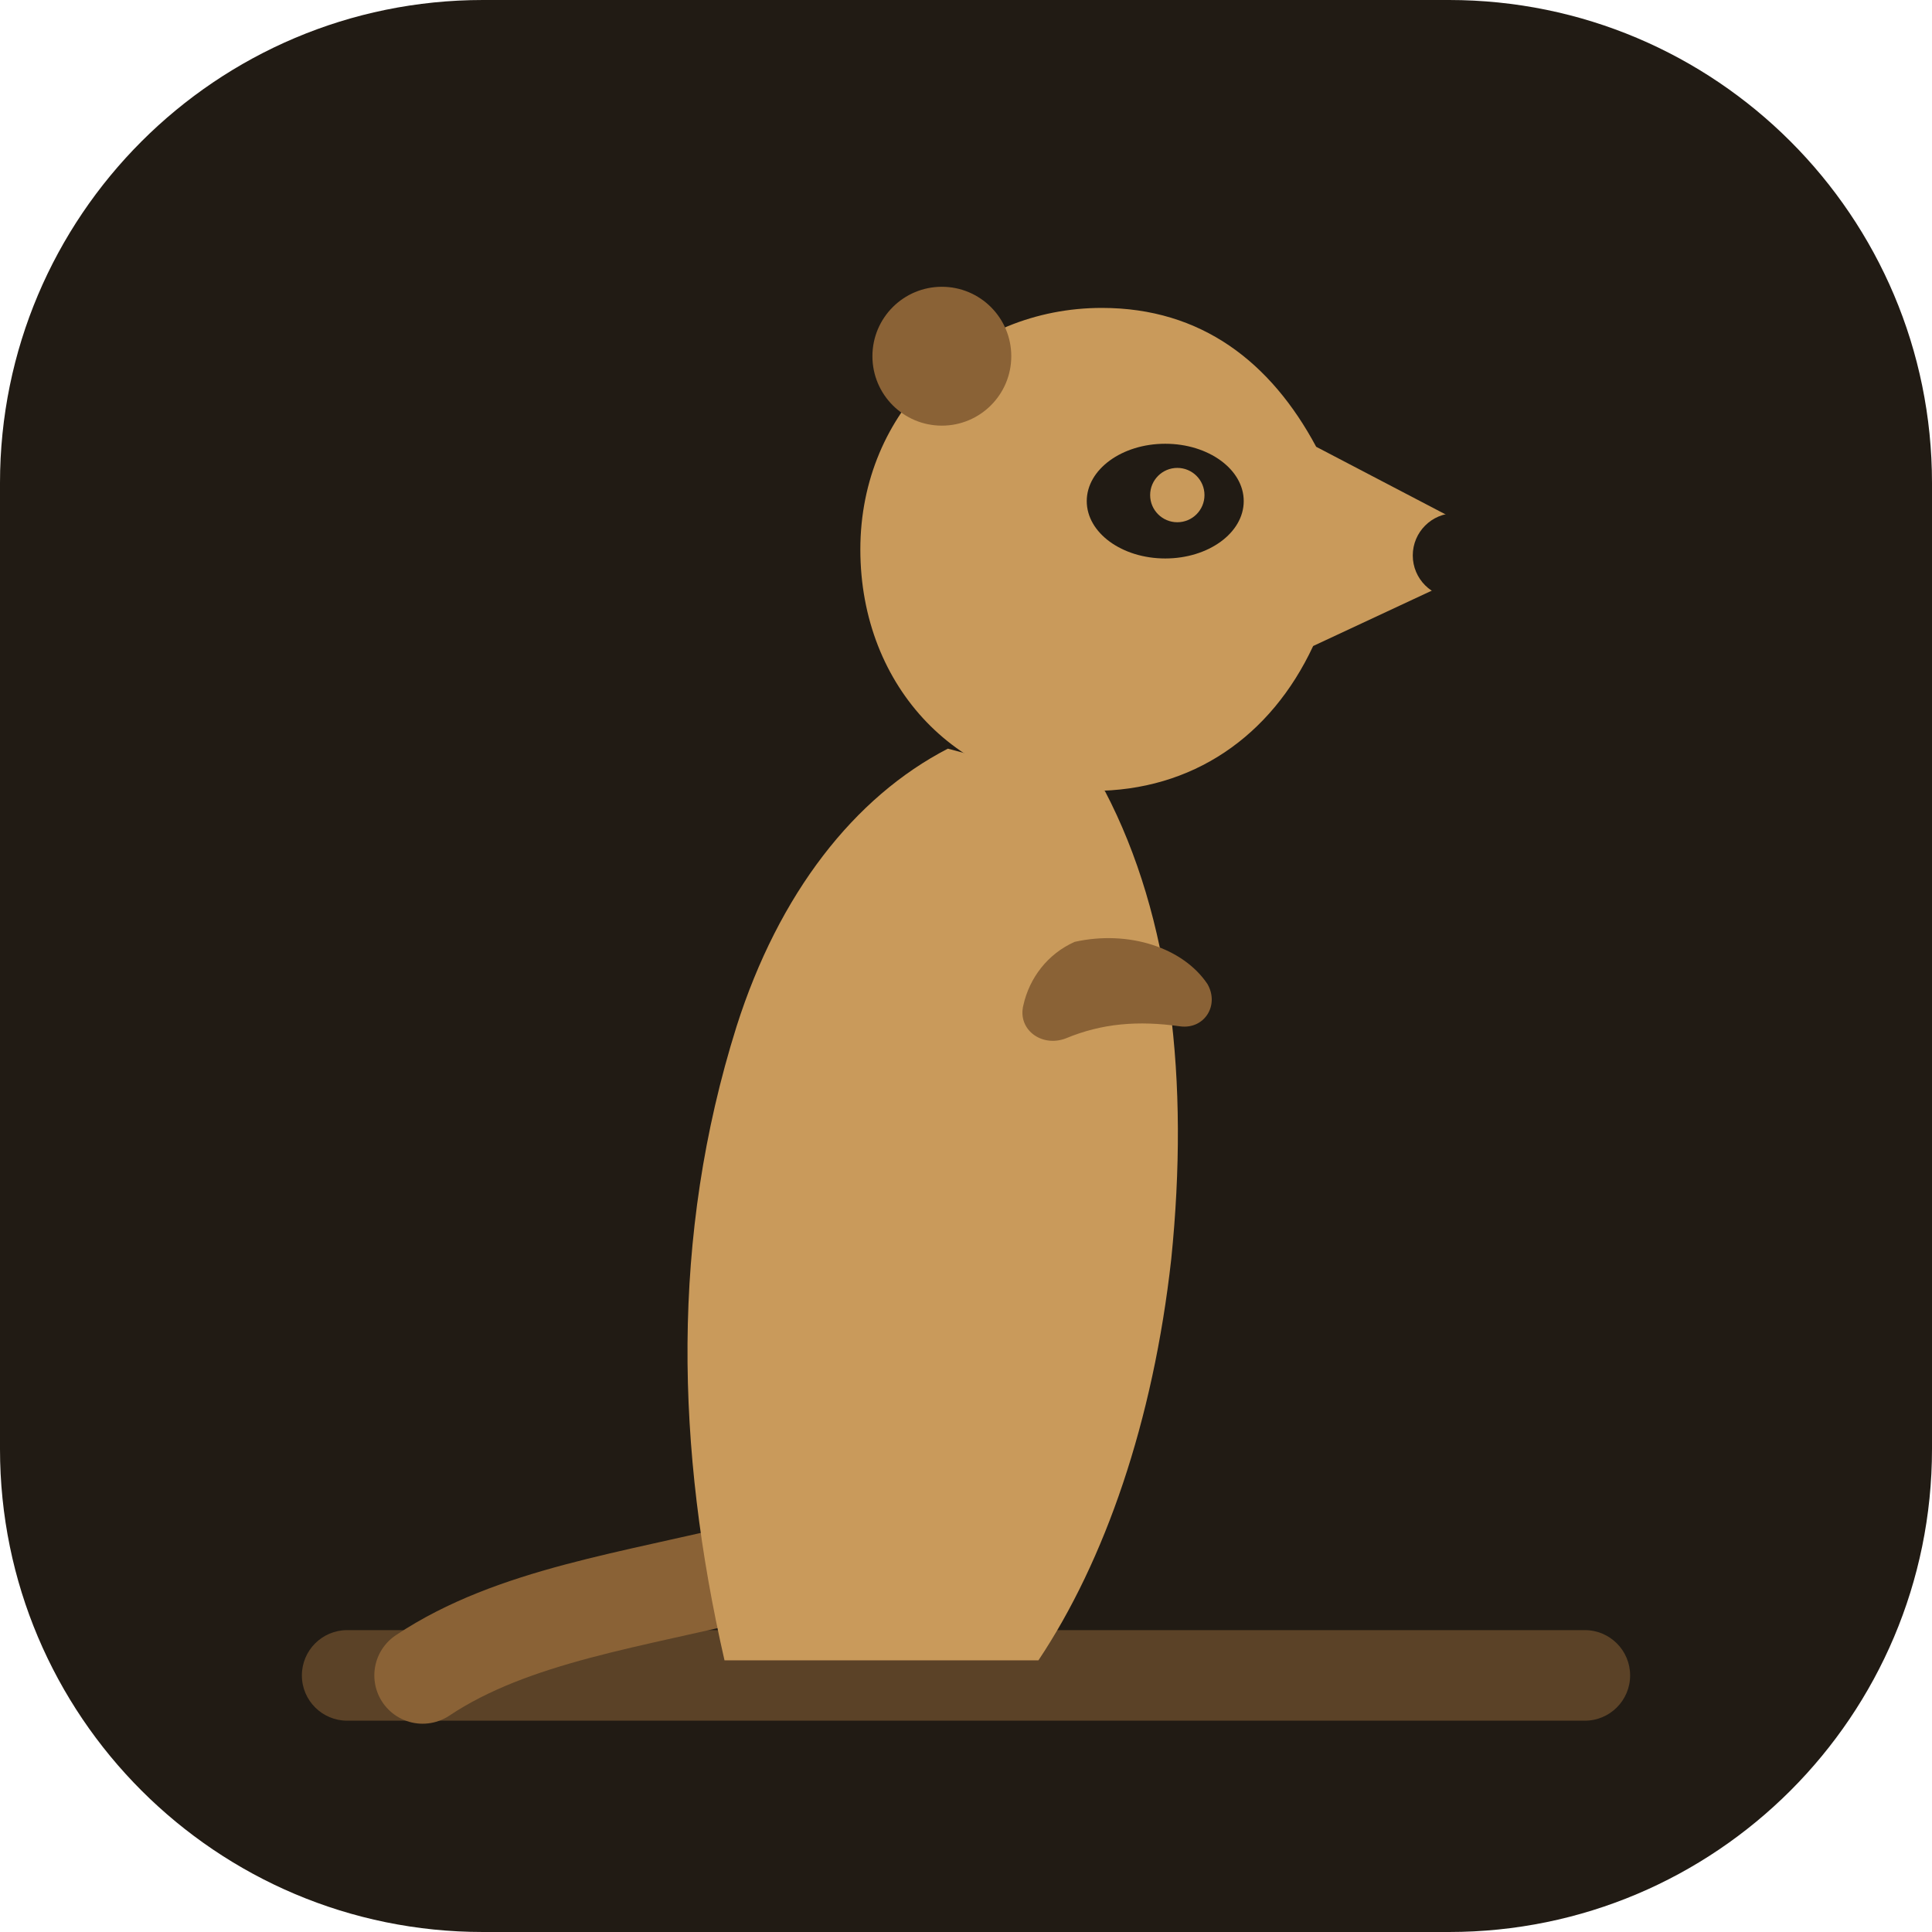
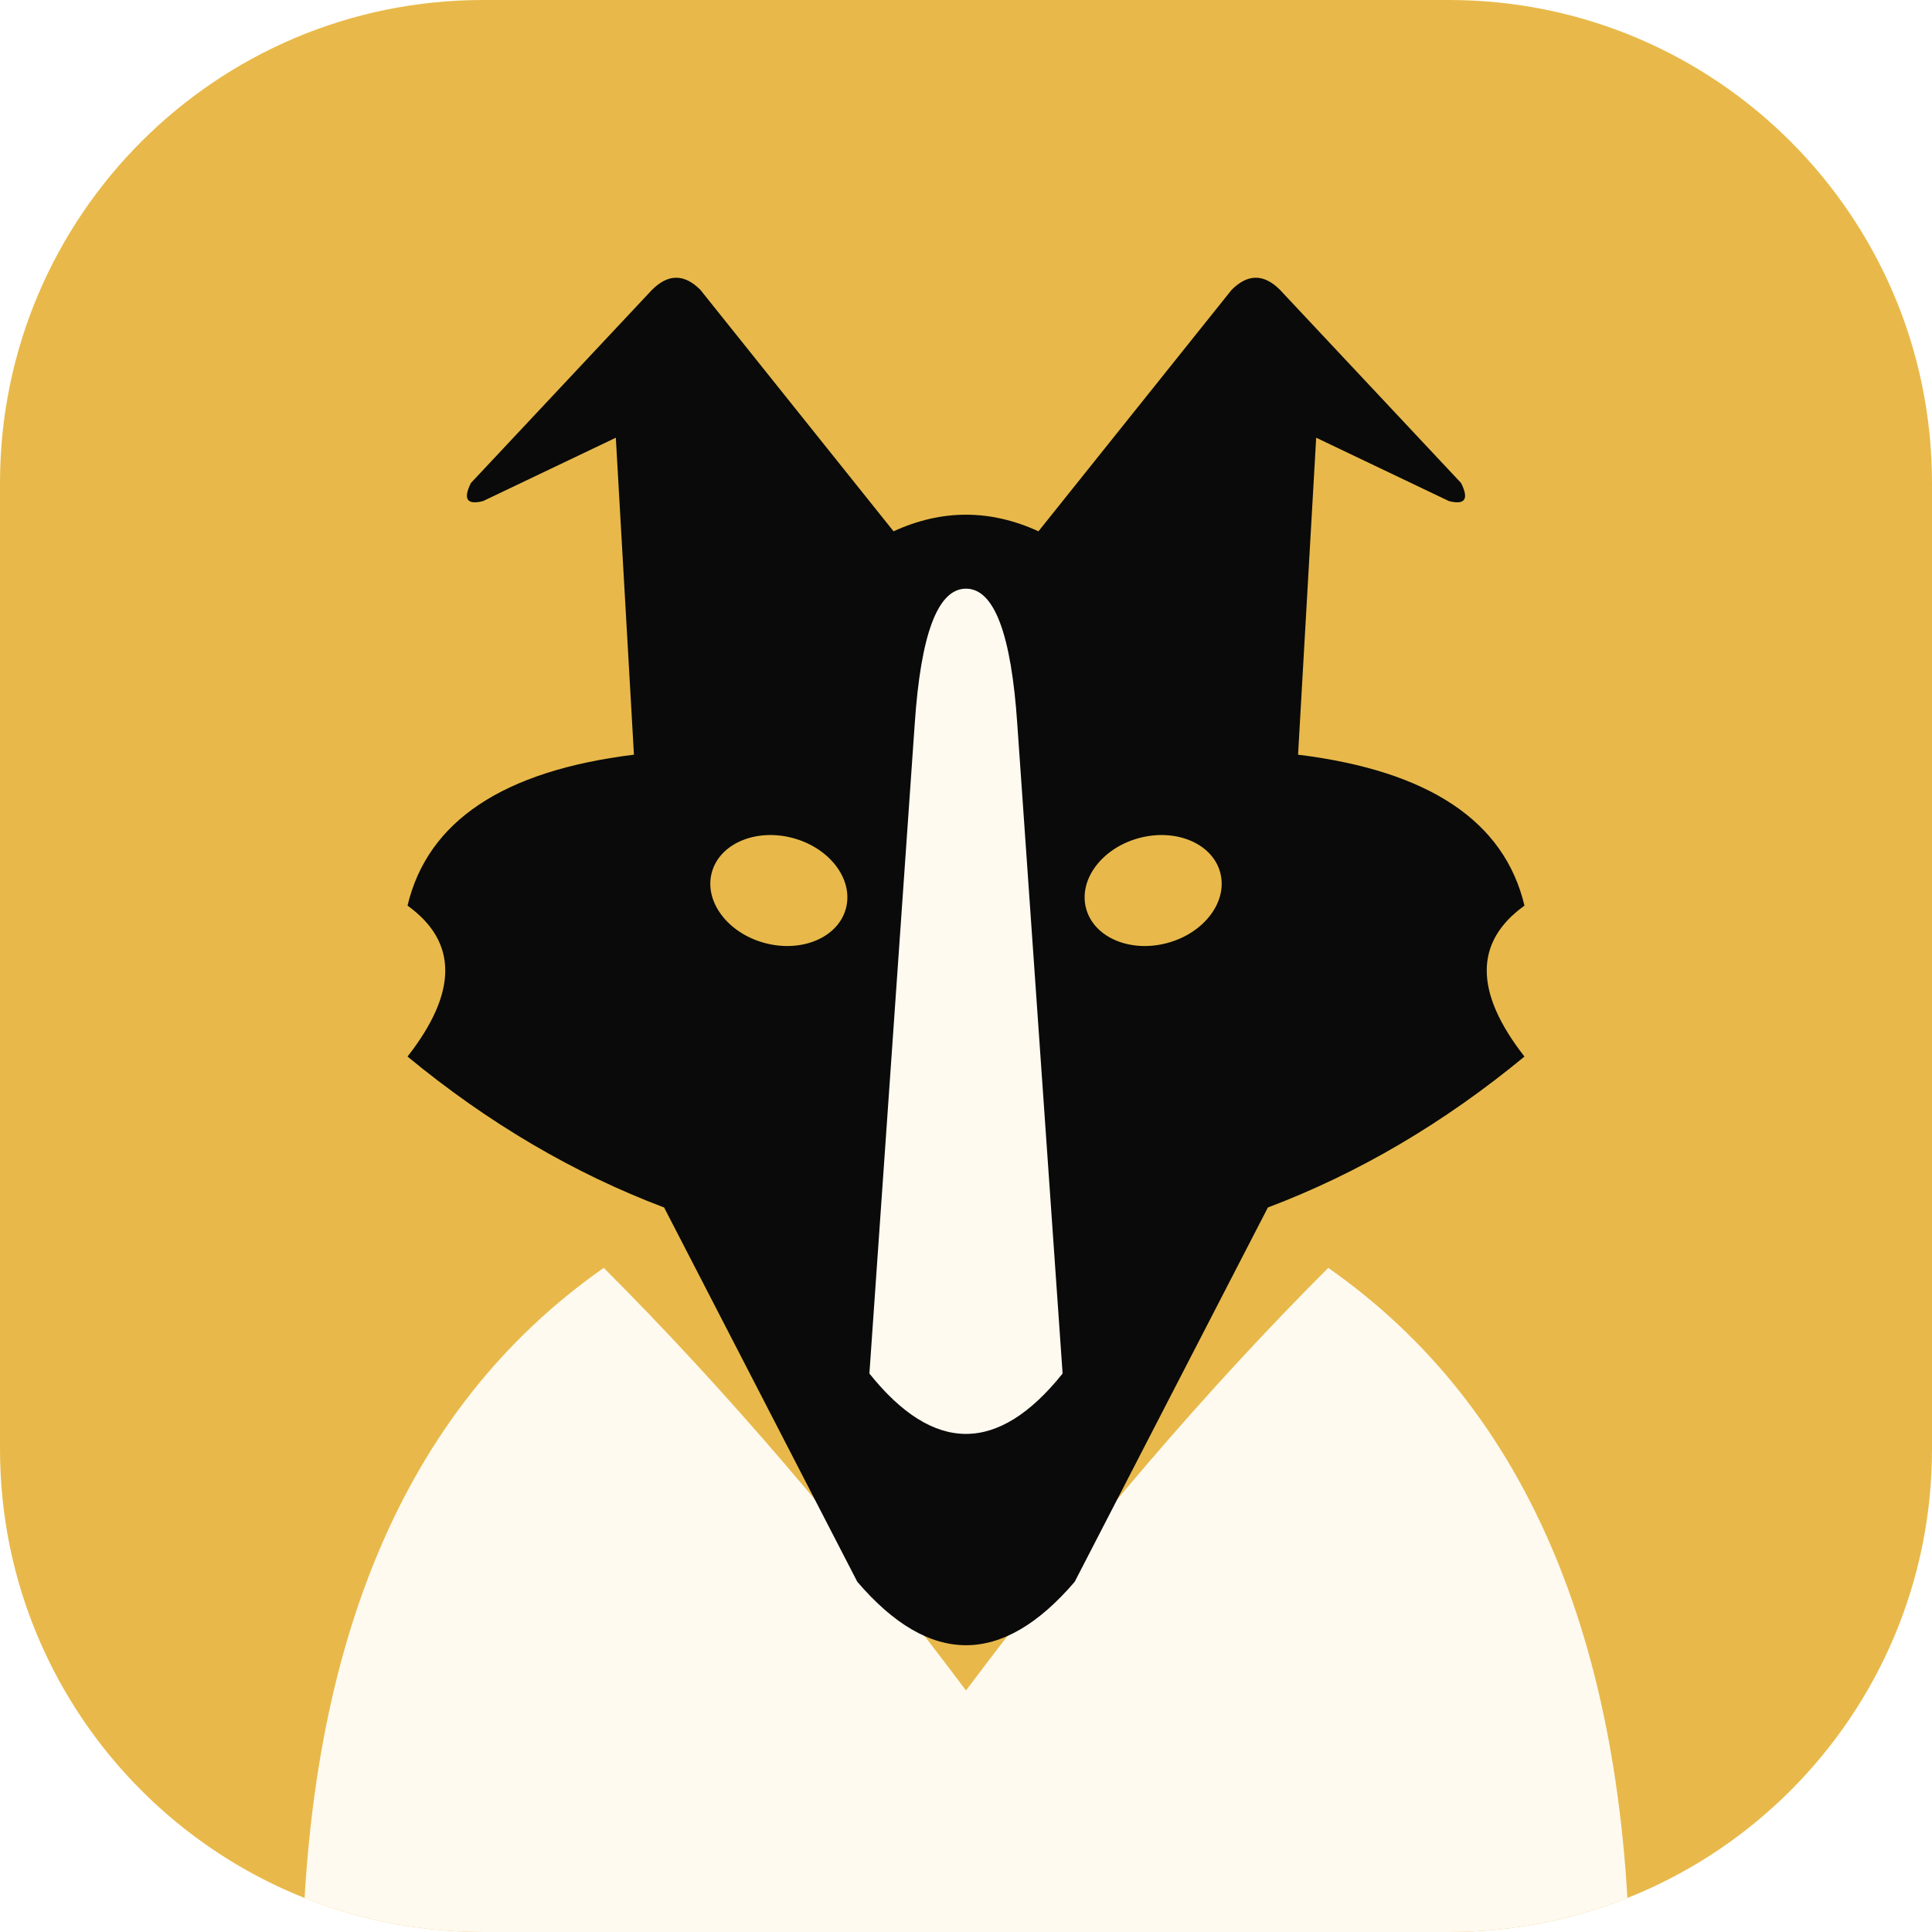
<svg xmlns="http://www.w3.org/2000/svg" viewBox="0 0 64 64">
-   <rect width="64" height="64" rx="16" fill="#211b14" />
-   <rect x="10" y="54" width="44" height="3" rx="1.5" fill="#8a6236" opacity=".55" />
-   <path d="M25 52c-4 1-8 1.5-11 3.5" fill="none" stroke="#8a6236" stroke-width="3.2" stroke-linecap="round" />
-   <path fill="#c99a5b" d="M24 55c-1.6-7-1.8-14 .4-21 1.4-4.4 3.9-7.6 7-9.2l5.2 1.4c2.2 4.2 2.8 9.6 2.2 15.5-.6 5.4-2.2 10-4.4 13.3Z" />
-   <path fill="#c99a5b" d="M28.5 18.2c0-4.6 3.6-8 8-8 3.3 0 5.6 1.8 7.1 4.6l4.4 2.3c.9.5.9 1.7 0 2.2l-4.5 2.1c-1.4 3-4 4.8-7.3 4.8-4.4 0-7.7-3.4-7.7-8Z" />
-   <circle fill="#8a6236" cx="31.2" cy="11.8" r="2.3" />
-   <ellipse fill="#211b14" cx="38.6" cy="16.6" rx="2.6" ry="1.9" />
-   <circle fill="#c99a5b" cx="39" cy="16.4" r=".9" />
-   <circle fill="#211b14" cx="48.2" cy="18.4" r="1.4" />
-   <path fill="#8a6236" d="M35.6 31.2c1.8-.4 3.6.2 4.4 1.4.4.7-.1 1.5-.9 1.4-1.4-.2-2.6-.1-3.8.4-.8.3-1.6-.3-1.4-1.1.2-.9.8-1.7 1.7-2.1Z" />
+   <defs>
+     <clipPath id="tile">
+       <rect width="64" height="64" rx="16" />
+     </clipPath>
+   </defs>
+   <g clip-path="url(#tile)">
+     <rect width="64" height="64" fill="#e8b94a" />
+     <path fill="#fffaf0" d="M10 66 Q10 49 20 42 Q26 48 32 56 Q38 48 44 42 Q54 49 54 66 Z" />
+   </g>
+   <path fill="#0a0a0a" d="M21 25 L20.4 14.5 L16 16.6 Q15.2 16.8 15.6 16 L21.6 9.6 Q22.4 8.8 23.2 9.6 L29.6 17.6 Q32 16.5 34.4 17.6 L40.8 9.6 Q41.6 8.8 42.4 9.6 L48.4 16 Q48.8 16.8 48 16.6 L43.6 14.5 L43 25 Q49.5 25.8 50.5 30 Q48 31.8 50.5 35 Q46.5 38.3 42 40 L35.6 52.4 Q32 56.6 28.4 52.4 L22 40 Q17.5 38.3 13.5 35 Q16 31.8 13.5 30 Q14.5 25.8 21 25 Z" />
+   <path fill="#fffaf0" d="M32 19.5 Q33.4 19.5 33.7 24 L35.2 45.5 Q32 49.5 28.8 45.5 L30.3 24 Q30.6 19.5 32 19.5 Z" />
+   <ellipse fill="#e8b94a" cx="25.8" cy="29.5" rx="2.3" ry="1.8" transform="rotate(15 25.8 29.5)" />
+   <ellipse fill="#e8b94a" cx="38.2" cy="29.5" rx="2.3" ry="1.8" transform="rotate(-15 38.2 29.5)" />
+   <ellipse fill="#0a0a0a" cx="32" cy="51" rx="2.9" ry="2.1" />
</svg>
